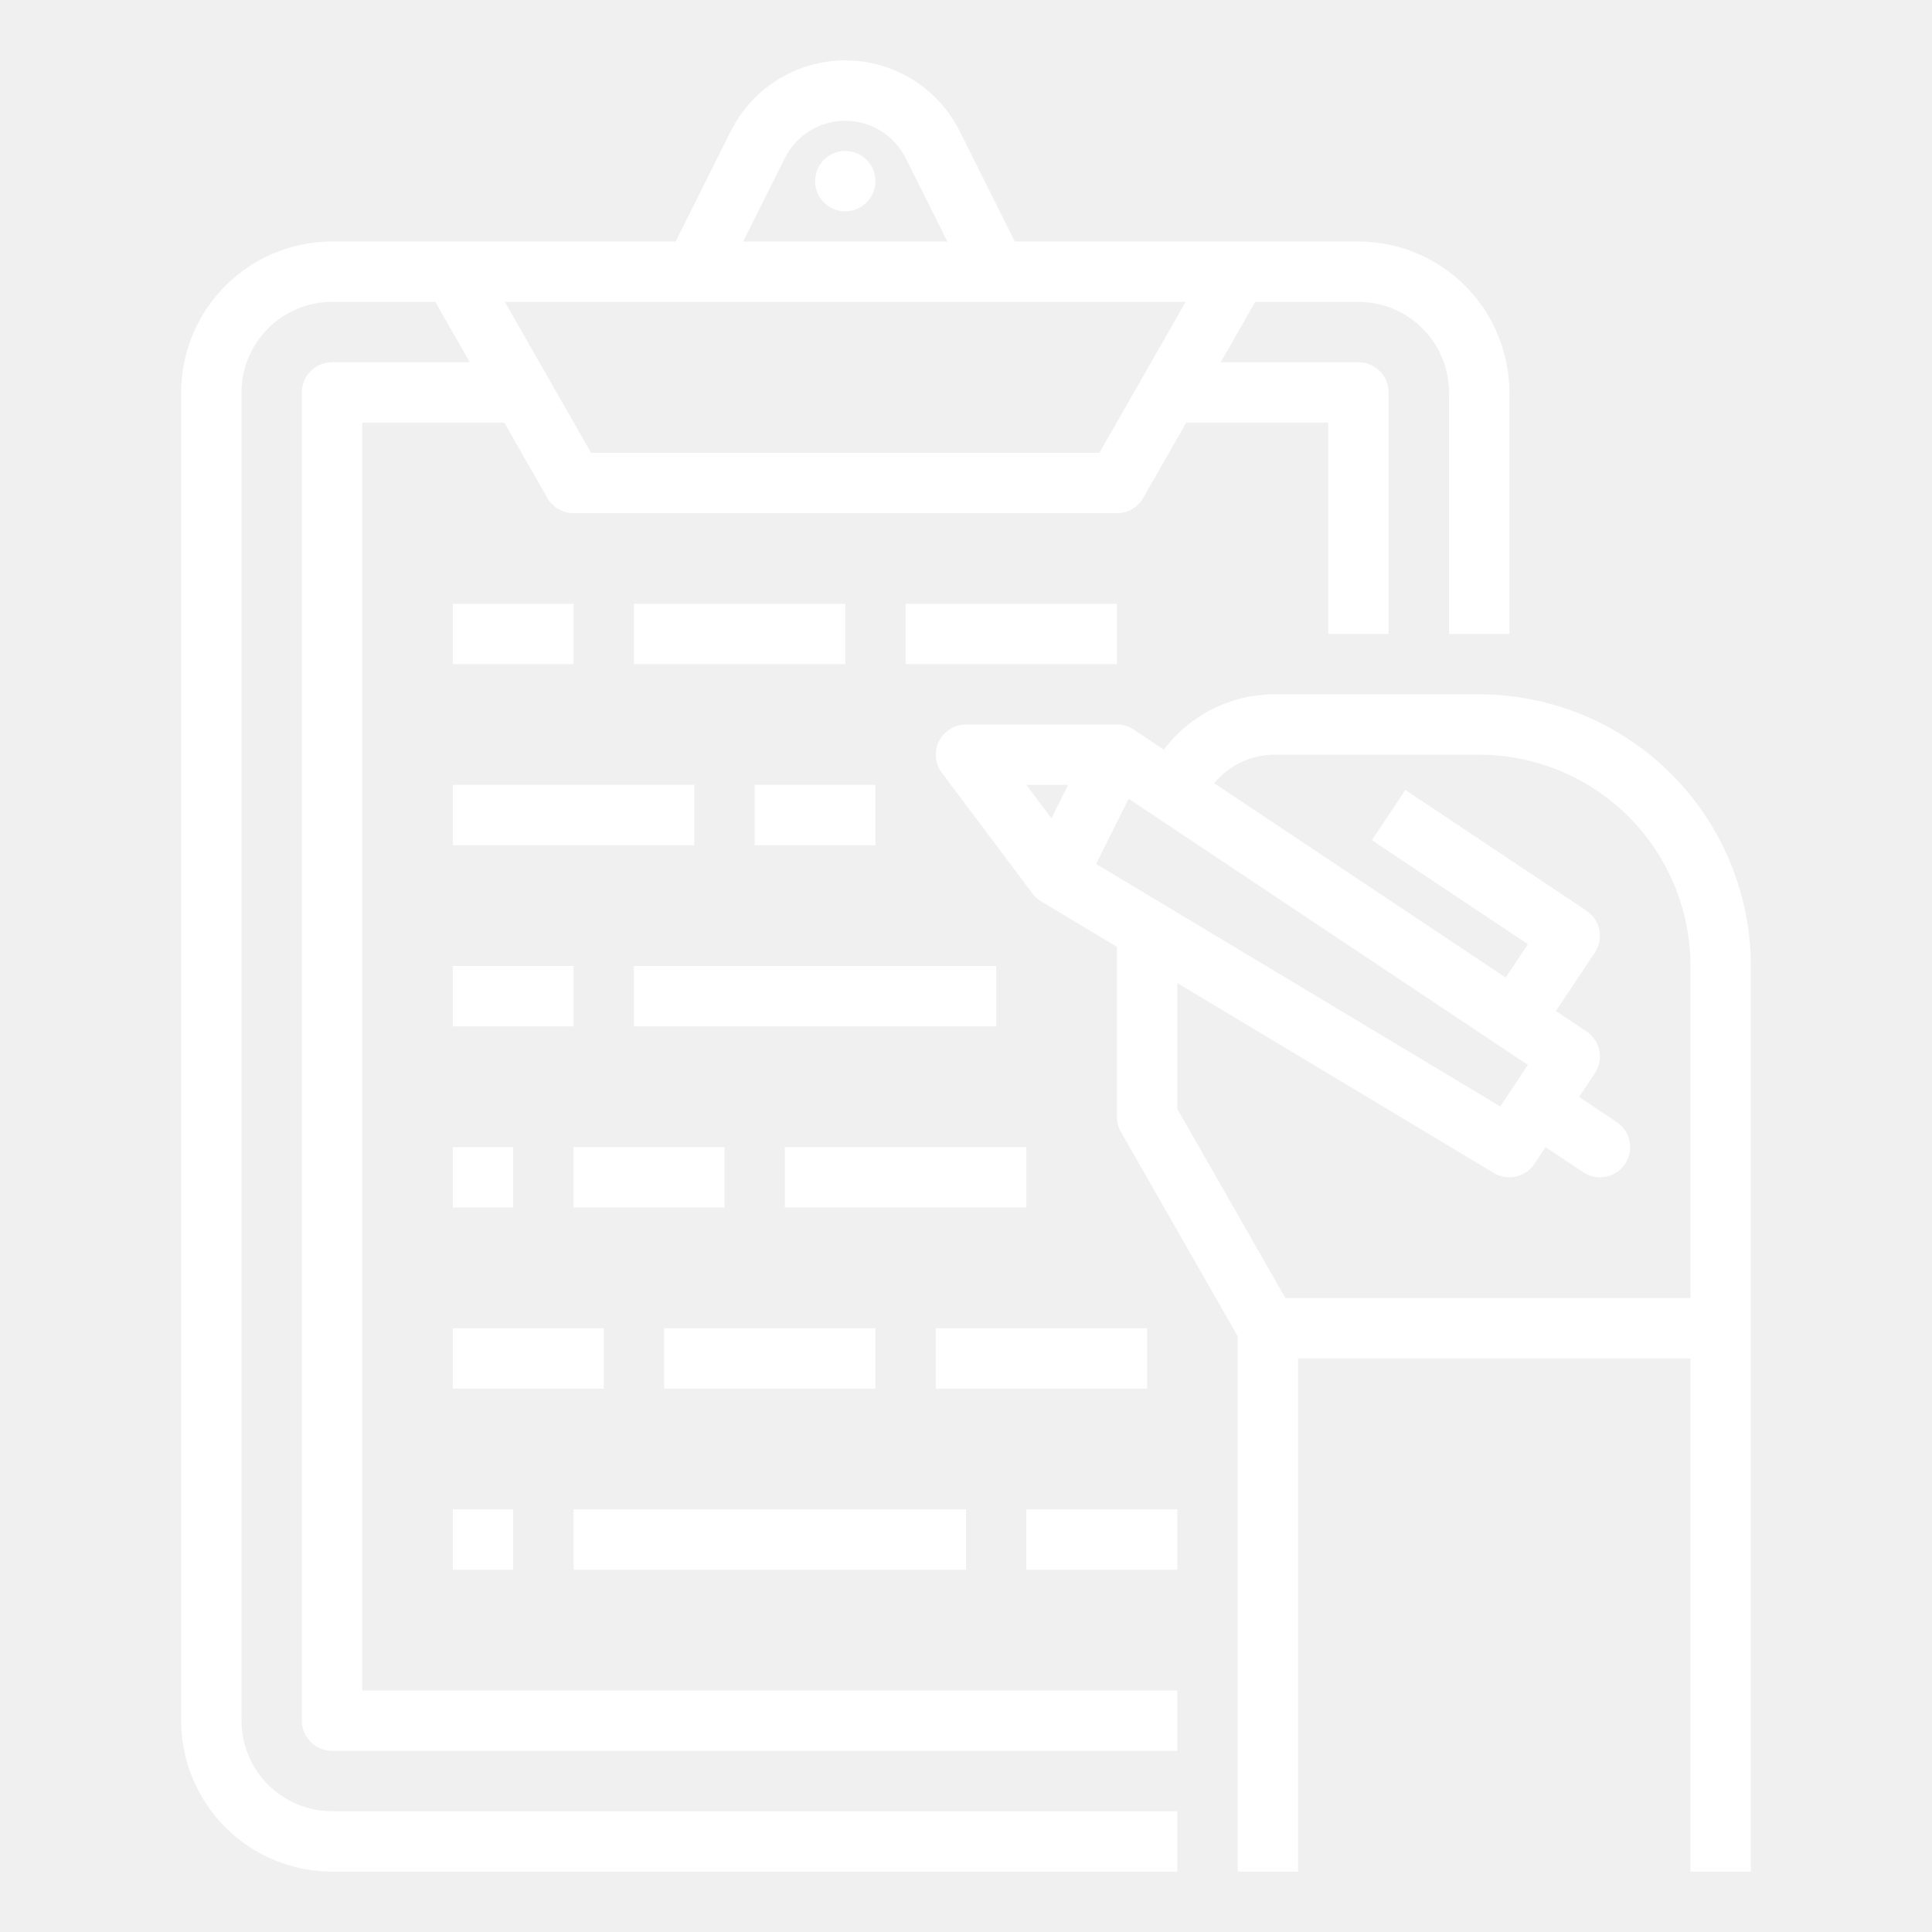
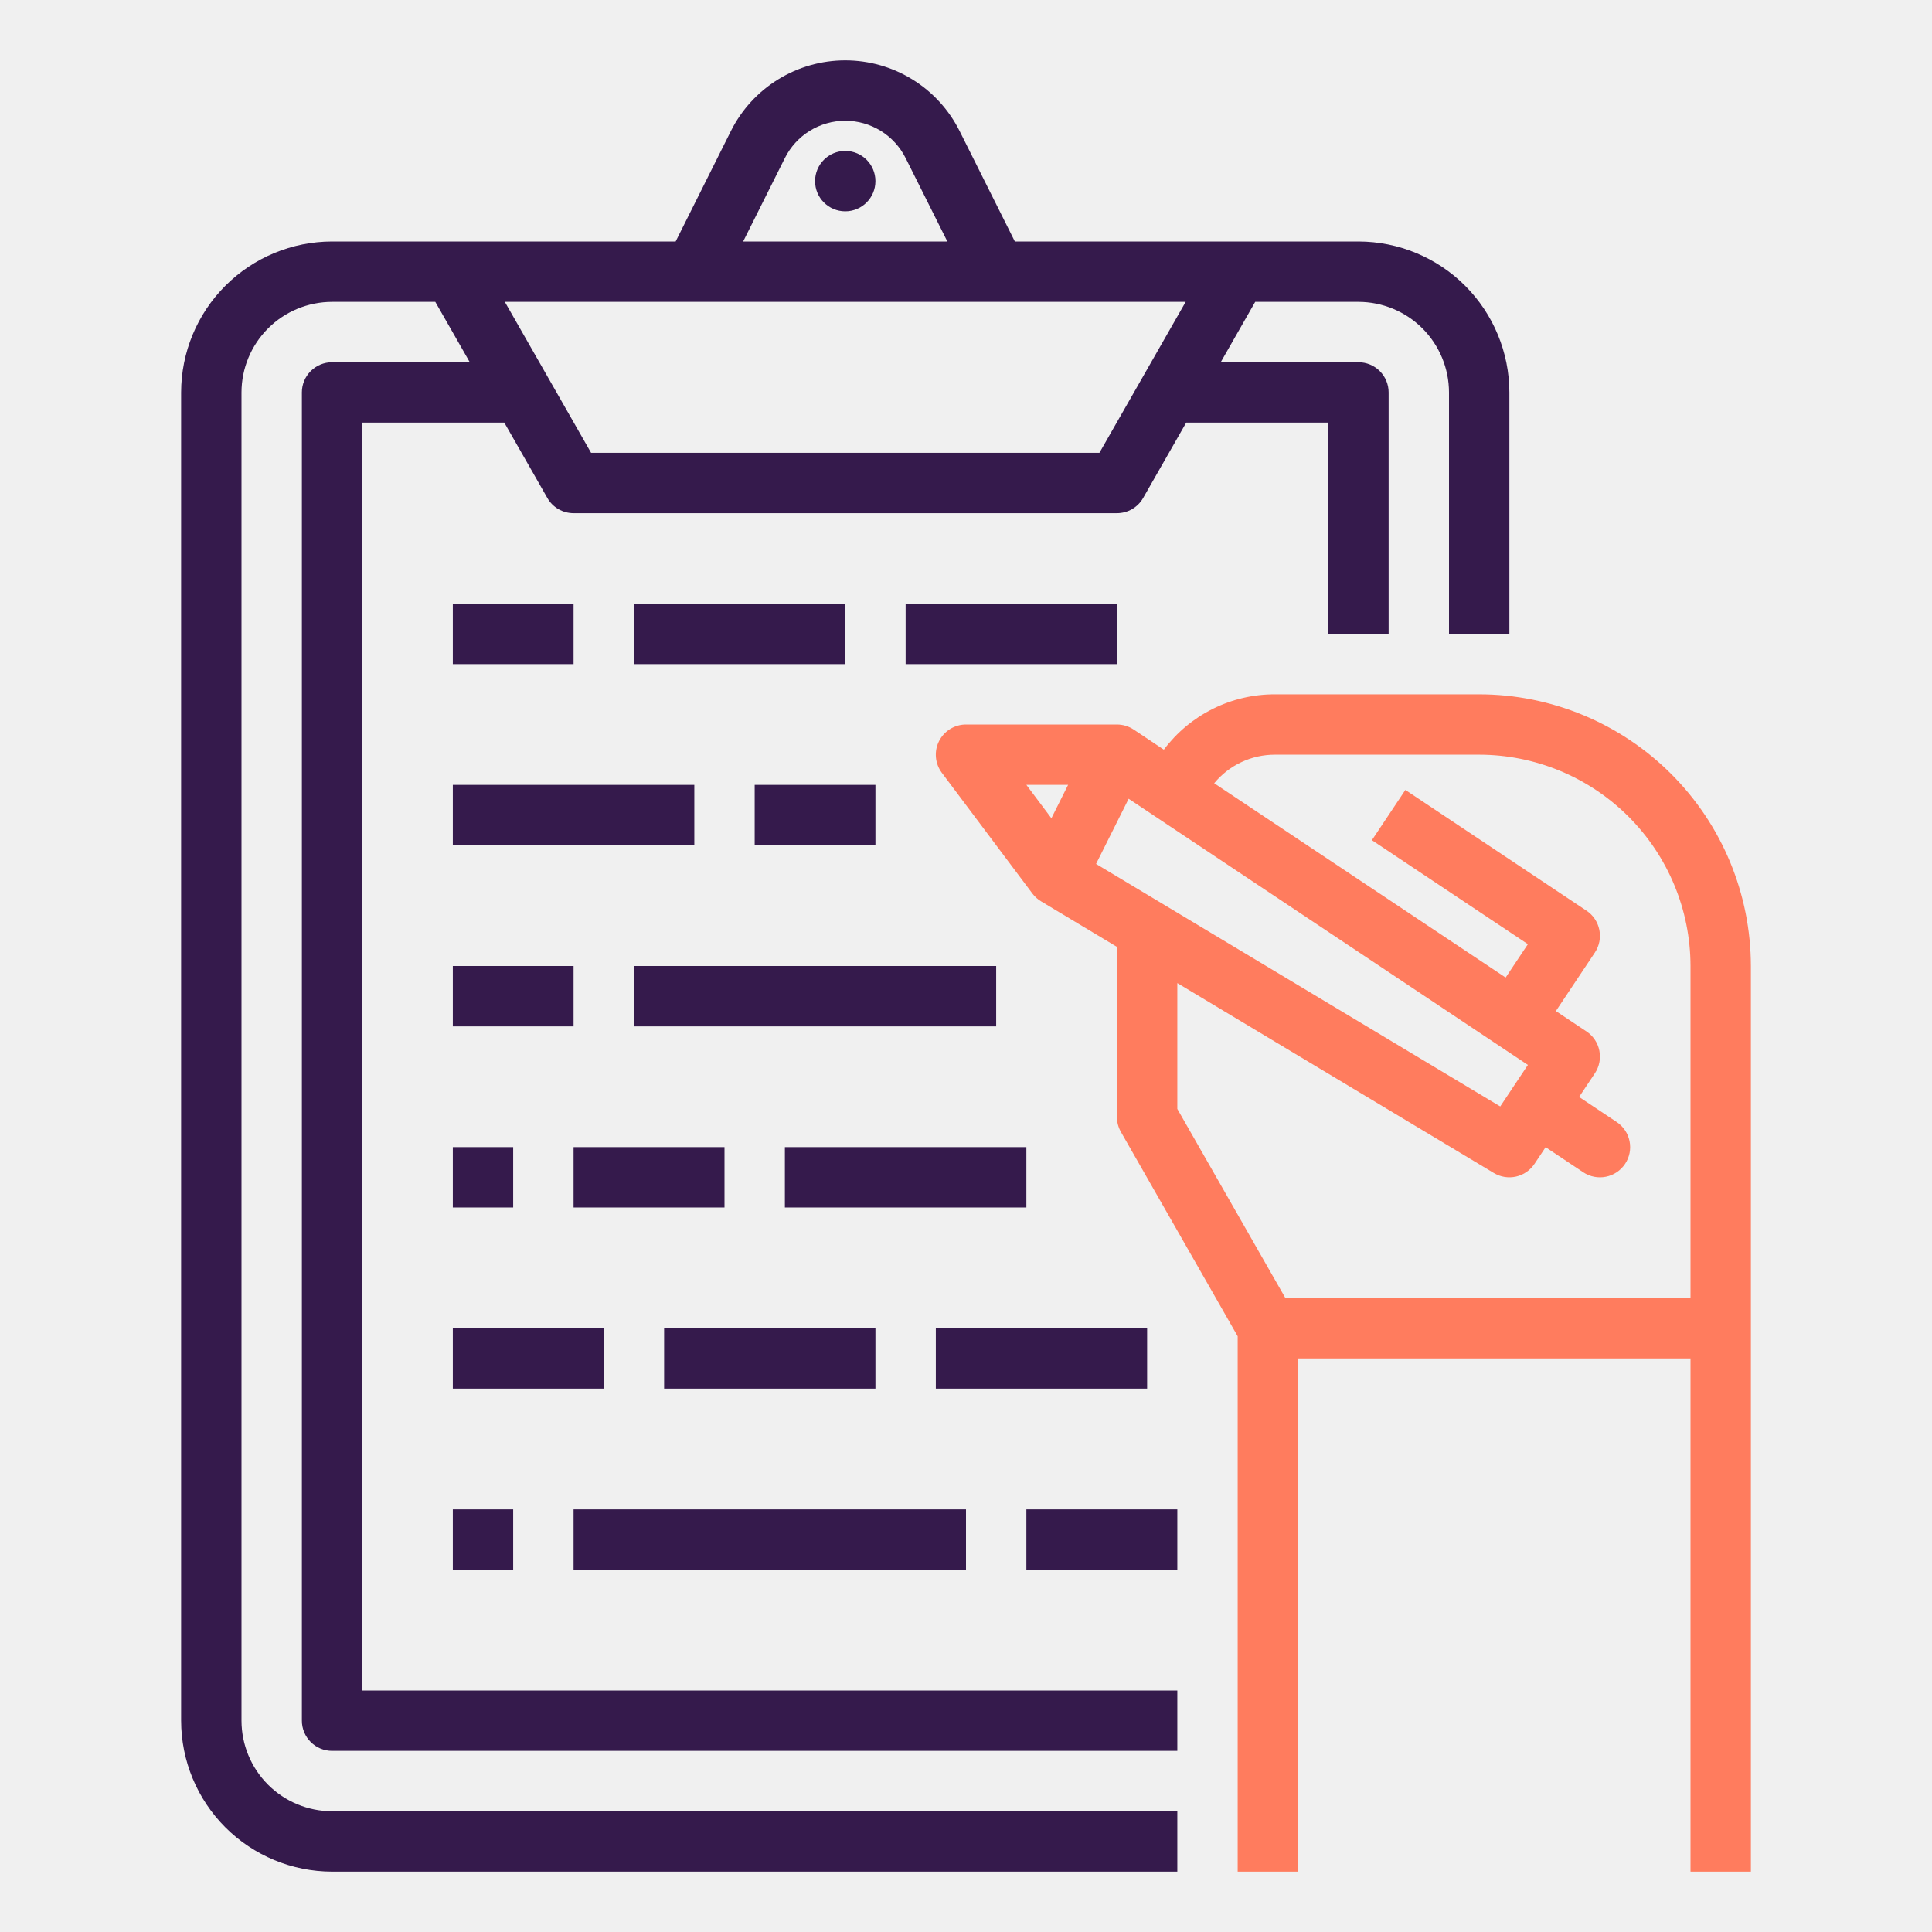
- <svg xmlns="http://www.w3.org/2000/svg" width="58" height="58" viewBox="0 0 58 58" fill="none">
-   <path d="M40.781 7.25H30.466L28.809 3.935C28.49 3.297 28 2.761 27.393 2.386C26.787 2.011 26.088 1.813 25.375 1.812C24.662 1.812 23.963 2.011 23.357 2.386C22.75 2.761 22.26 3.297 21.941 3.935L20.284 7.25H9.969C8.767 7.251 7.616 7.729 6.766 8.579C5.917 9.428 5.439 10.58 5.438 11.781V51.656C5.439 52.858 5.917 54.009 6.766 54.859C7.616 55.708 8.767 56.186 9.969 56.188H35.344V54.375H9.969C9.248 54.374 8.557 54.087 8.047 53.578C7.538 53.068 7.251 52.377 7.25 51.656V11.781C7.251 11.06 7.538 10.369 8.047 9.86C8.557 9.35 9.248 9.063 9.969 9.062H13.068L14.104 10.875H9.969C9.728 10.875 9.498 10.97 9.328 11.14C9.158 11.31 9.063 11.541 9.062 11.781V51.656C9.063 51.897 9.158 52.127 9.328 52.297C9.498 52.467 9.728 52.562 9.969 52.562H35.344V50.75H10.875V12.688H15.139L16.432 14.95C16.511 15.088 16.626 15.204 16.764 15.284C16.902 15.364 17.059 15.406 17.219 15.406H33.531C33.691 15.406 33.848 15.364 33.986 15.284C34.124 15.204 34.239 15.088 34.318 14.95L35.611 12.688H39.875V19.031H41.688V11.781C41.688 11.541 41.592 11.31 41.422 11.14C41.252 10.97 41.022 10.875 40.781 10.875H36.647L37.682 9.062H40.781C41.502 9.063 42.193 9.35 42.703 9.86C43.212 10.369 43.499 11.06 43.5 11.781V19.031H45.312V11.781C45.311 10.58 44.833 9.428 43.984 8.579C43.134 7.729 41.983 7.251 40.781 7.25ZM23.562 4.745C23.731 4.409 23.989 4.125 24.31 3.928C24.63 3.73 24.999 3.625 25.375 3.625C25.751 3.625 26.12 3.73 26.44 3.928C26.761 4.126 27.019 4.409 27.188 4.745L28.44 7.25H22.31L23.562 4.745ZM33.005 13.594H17.745L15.155 9.062H35.595L33.005 13.594Z" fill="white" />
-   <path d="M25.375 6.344C25.875 6.344 26.281 5.938 26.281 5.438C26.281 4.937 25.875 4.531 25.375 4.531C24.875 4.531 24.469 4.937 24.469 5.438C24.469 5.938 24.875 6.344 25.375 6.344Z" fill="white" />
-   <path d="M52.562 56.188V29C52.56 26.838 51.7 24.764 50.171 23.235C48.642 21.706 46.569 20.846 44.406 20.844H38.276C37.629 20.842 36.99 20.991 36.411 21.279C35.831 21.568 35.328 21.988 34.939 22.506L34.034 21.902C33.885 21.803 33.71 21.75 33.531 21.75H29C28.832 21.75 28.667 21.797 28.524 21.885C28.38 21.974 28.265 22.1 28.189 22.251C28.114 22.401 28.082 22.57 28.097 22.738C28.113 22.905 28.174 23.065 28.275 23.2L30.994 26.825C31.064 26.919 31.152 26.998 31.253 27.058L33.531 28.426V33.531C33.531 33.689 33.572 33.844 33.651 33.981L37.156 40.116V56.188H38.969V40.781H50.75V56.188H52.562ZM45.868 31.97L45.395 32.68L45.395 32.68L45.395 32.68L45.038 33.216L32.905 25.936L33.883 23.98L45.868 31.97ZM32.065 23.562L31.564 24.564L30.812 23.562H32.065ZM38.588 38.969L35.344 33.291V29.513L44.846 35.215C45.046 35.334 45.284 35.373 45.511 35.322C45.739 35.271 45.937 35.134 46.066 34.94L46.4 34.439L47.529 35.191C47.628 35.258 47.739 35.304 47.855 35.327C47.972 35.35 48.093 35.35 48.209 35.327C48.326 35.303 48.437 35.257 48.536 35.191C48.635 35.125 48.72 35.04 48.786 34.941C48.852 34.842 48.898 34.73 48.921 34.614C48.944 34.497 48.944 34.377 48.92 34.26C48.897 34.143 48.851 34.032 48.785 33.933C48.718 33.834 48.633 33.749 48.534 33.684L47.406 32.931L47.879 32.221C47.945 32.122 47.991 32.011 48.014 31.895C48.037 31.778 48.037 31.658 48.014 31.541C47.99 31.424 47.944 31.313 47.878 31.215C47.812 31.116 47.727 31.031 47.628 30.965L46.709 30.352L47.879 28.596C47.945 28.497 47.991 28.386 48.014 28.27C48.037 28.153 48.037 28.033 48.014 27.916C47.99 27.799 47.944 27.688 47.878 27.59C47.812 27.491 47.727 27.406 47.628 27.34L42.19 23.715L41.185 25.223L45.868 28.345L45.201 29.347L36.451 23.514C36.673 23.244 36.952 23.028 37.267 22.88C37.583 22.732 37.928 22.655 38.276 22.656H44.406C46.088 22.658 47.701 23.327 48.89 24.516C50.079 25.706 50.748 27.318 50.75 29V38.969H38.588Z" fill="white" />
-   <path d="M13.594 18.125H17.219V19.938H13.594V18.125Z" fill="white" />
-   <path d="M27.188 18.125H33.531V19.938H27.188V18.125Z" fill="white" />
-   <path d="M19.031 18.125H25.375V19.938H19.031V18.125Z" fill="white" />
-   <path d="M13.594 23.562H20.844V25.375H13.594V23.562Z" fill="white" />
-   <path d="M22.656 23.562H26.281V25.375H22.656V23.562Z" fill="white" />
-   <path d="M13.594 29H17.219V30.812H13.594V29Z" fill="white" />
-   <path d="M19.031 29H29.906V30.812H19.031V29Z" fill="white" />
-   <path d="M17.219 34.438H21.75V36.25H17.219V34.438Z" fill="white" />
-   <path d="M13.594 34.438H15.406V36.25H13.594V34.438Z" fill="white" />
-   <path d="M23.562 34.438H30.812V36.25H23.562V34.438Z" fill="white" />
-   <path d="M19.938 39.875H26.281V41.688H19.938V39.875Z" fill="white" />
-   <path d="M13.594 39.875H18.125V41.688H13.594V39.875Z" fill="white" />
-   <path d="M28.094 39.875H34.438V41.688H28.094V39.875Z" fill="white" />
-   <path d="M17.219 45.312H29V47.125H17.219V45.312Z" fill="white" />
-   <path d="M13.594 45.312H15.406V47.125H13.594V45.312Z" fill="white" />
-   <path d="M30.812 45.312H35.344V47.125H30.812V45.312Z" fill="white" />
+ <svg xmlns="http://www.w3.org/2000/svg" width="116" height="116" viewBox="0 0 116 116" fill="none">
+   <path d="M81.562 14.5H60.933L57.617 7.869C56.98 6.594 55.999 5.521 54.786 4.772C53.574 4.022 52.176 3.625 50.75 3.625C49.324 3.625 47.926 4.022 46.714 4.772C45.501 5.521 44.52 6.594 43.883 7.869L40.567 14.5H19.938C17.535 14.503 15.231 15.458 13.532 17.157C11.833 18.856 10.878 21.16 10.875 23.562V103.312C10.878 105.715 11.833 108.019 13.532 109.718C15.231 111.417 17.535 112.372 19.938 112.375H70.688V108.75H19.938C18.496 108.748 17.114 108.175 16.094 107.156C15.075 106.136 14.502 104.754 14.5 103.312V23.562C14.502 22.121 15.075 20.739 16.094 19.719C17.114 18.7 18.496 18.127 19.938 18.125H26.136L28.207 21.75H19.938C19.457 21.75 18.996 21.941 18.656 22.281C18.316 22.621 18.125 23.082 18.125 23.562V103.312C18.125 103.793 18.316 104.254 18.656 104.594C18.996 104.934 19.457 105.125 19.938 105.125H70.688V101.5H21.75V25.375H30.279L32.864 29.899C33.022 30.177 33.251 30.407 33.528 30.568C33.804 30.728 34.118 30.812 34.438 30.812H67.062C67.382 30.812 67.696 30.728 67.972 30.568C68.249 30.407 68.478 30.177 68.636 29.899L71.222 25.375H79.75V38.062H83.375V23.562C83.375 23.082 83.184 22.621 82.844 22.281C82.504 21.941 82.043 21.75 81.562 21.75H73.293L75.364 18.125H81.562C83.004 18.127 84.386 18.7 85.406 19.719C86.425 20.739 86.998 22.121 87 23.562V38.062H90.625V23.562C90.622 21.16 89.667 18.856 87.968 17.157C86.269 15.458 83.965 14.503 81.562 14.5ZM47.125 9.49C47.462 8.817 47.979 8.251 48.619 7.855C49.26 7.46 49.997 7.25 50.75 7.25C51.503 7.25 52.24 7.46 52.881 7.855C53.521 8.251 54.038 8.817 54.375 9.49L56.88 14.5H44.62L47.125 9.49ZM66.011 27.188H35.489L30.311 18.125H71.189L66.011 27.188Z" fill="#351A4C" />
+   <path d="M50.75 12.688C51.751 12.688 52.562 11.876 52.562 10.875C52.562 9.874 51.751 9.062 50.75 9.062C49.749 9.062 48.938 9.874 48.938 10.875C48.938 11.876 49.749 12.688 50.75 12.688Z" fill="#351A4C" />
+   <path d="M105.125 112.375V58C105.12 53.675 103.4 49.529 100.342 46.471C97.284 43.413 93.137 41.692 88.812 41.688H76.553C75.258 41.684 73.981 41.982 72.822 42.559C71.663 43.136 70.655 43.976 69.878 45.011L68.068 43.804C67.77 43.606 67.42 43.5 67.062 43.5H58C57.663 43.5 57.334 43.594 57.047 43.771C56.761 43.948 56.529 44.201 56.379 44.502C56.228 44.803 56.165 45.14 56.195 45.475C56.225 45.81 56.348 46.131 56.55 46.4L61.987 53.65C62.128 53.837 62.304 53.996 62.505 54.117L67.062 56.851V67.062C67.062 67.378 67.145 67.688 67.301 67.962L74.312 80.231V112.375H77.938V81.562H101.5V112.375H105.125ZM91.737 63.94L90.79 65.359L90.79 65.36L90.79 65.361L90.076 66.432L65.809 51.872L67.766 47.959L91.737 63.94ZM64.13 47.125L63.128 49.129L61.625 47.125H64.13ZM77.177 77.938L70.688 66.581V59.026L89.692 70.429C90.092 70.669 90.568 70.746 91.023 70.644C91.477 70.541 91.875 70.268 92.133 69.88L92.801 68.879L95.057 70.383C95.255 70.515 95.477 70.607 95.711 70.654C95.945 70.7 96.185 70.7 96.418 70.653C96.652 70.607 96.874 70.515 97.072 70.382C97.27 70.25 97.44 70.079 97.572 69.881C97.704 69.683 97.796 69.461 97.842 69.227C97.888 68.994 97.888 68.753 97.841 68.52C97.794 68.286 97.702 68.064 97.569 67.866C97.436 67.669 97.266 67.499 97.068 67.367L94.812 65.863L95.758 64.443C95.89 64.245 95.982 64.023 96.028 63.789C96.074 63.556 96.074 63.316 96.027 63.082C95.981 62.849 95.888 62.627 95.756 62.429C95.624 62.231 95.454 62.062 95.255 61.929L93.417 60.704L95.758 57.193C95.89 56.995 95.982 56.773 96.028 56.539C96.074 56.306 96.074 56.066 96.027 55.832C95.981 55.599 95.888 55.377 95.756 55.179C95.624 54.981 95.454 54.812 95.255 54.679L84.38 47.429L82.37 50.446L91.737 56.69L90.401 58.693L72.902 47.027C73.346 46.489 73.903 46.056 74.535 45.76C75.166 45.463 75.855 45.31 76.553 45.312H88.812C92.176 45.316 95.401 46.654 97.78 49.033C100.158 51.411 101.496 54.636 101.5 58V77.938H77.177Z" fill="#FF7C5E" />
+   <path d="M27.188 36.25H34.438V39.875H27.188V36.25Z" fill="#351A4C" />
+   <path d="M54.375 36.25H67.062V39.875H54.375V36.25Z" fill="#351A4C" />
+   <path d="M38.062 36.25H50.75V39.875H38.062V36.25Z" fill="#351A4C" />
+   <path d="M27.188 47.125H41.688V50.75H27.188V47.125Z" fill="#351A4C" />
+   <path d="M45.312 47.125H52.562V50.75H45.312V47.125Z" fill="#351A4C" />
+   <path d="M27.188 58H34.438V61.625H27.188V58Z" fill="#351A4C" />
+   <path d="M38.062 58H59.812V61.625H38.062V58Z" fill="#351A4C" />
+   <path d="M34.438 68.875H43.5V72.5H34.438V68.875Z" fill="#351A4C" />
+   <path d="M27.188 68.875H30.812V72.5H27.188V68.875Z" fill="#351A4C" />
+   <path d="M47.125 68.875H61.625V72.5H47.125V68.875Z" fill="#351A4C" />
+   <path d="M39.875 79.75H52.562V83.375H39.875V79.75Z" fill="#351A4C" />
+   <path d="M27.188 79.75H36.25V83.375H27.188V79.75Z" fill="#351A4C" />
+   <path d="M56.188 79.75H68.875V83.375H56.188V79.75Z" fill="#351A4C" />
+   <path d="M34.438 90.625H58V94.25H34.438V90.625Z" fill="#351A4C" />
+   <path d="M27.188 90.625H30.812V94.25H27.188V90.625Z" fill="#351A4C" />
+   <path d="M61.625 90.625H70.688V94.25H61.625V90.625Z" fill="#351A4C" />
</svg>
